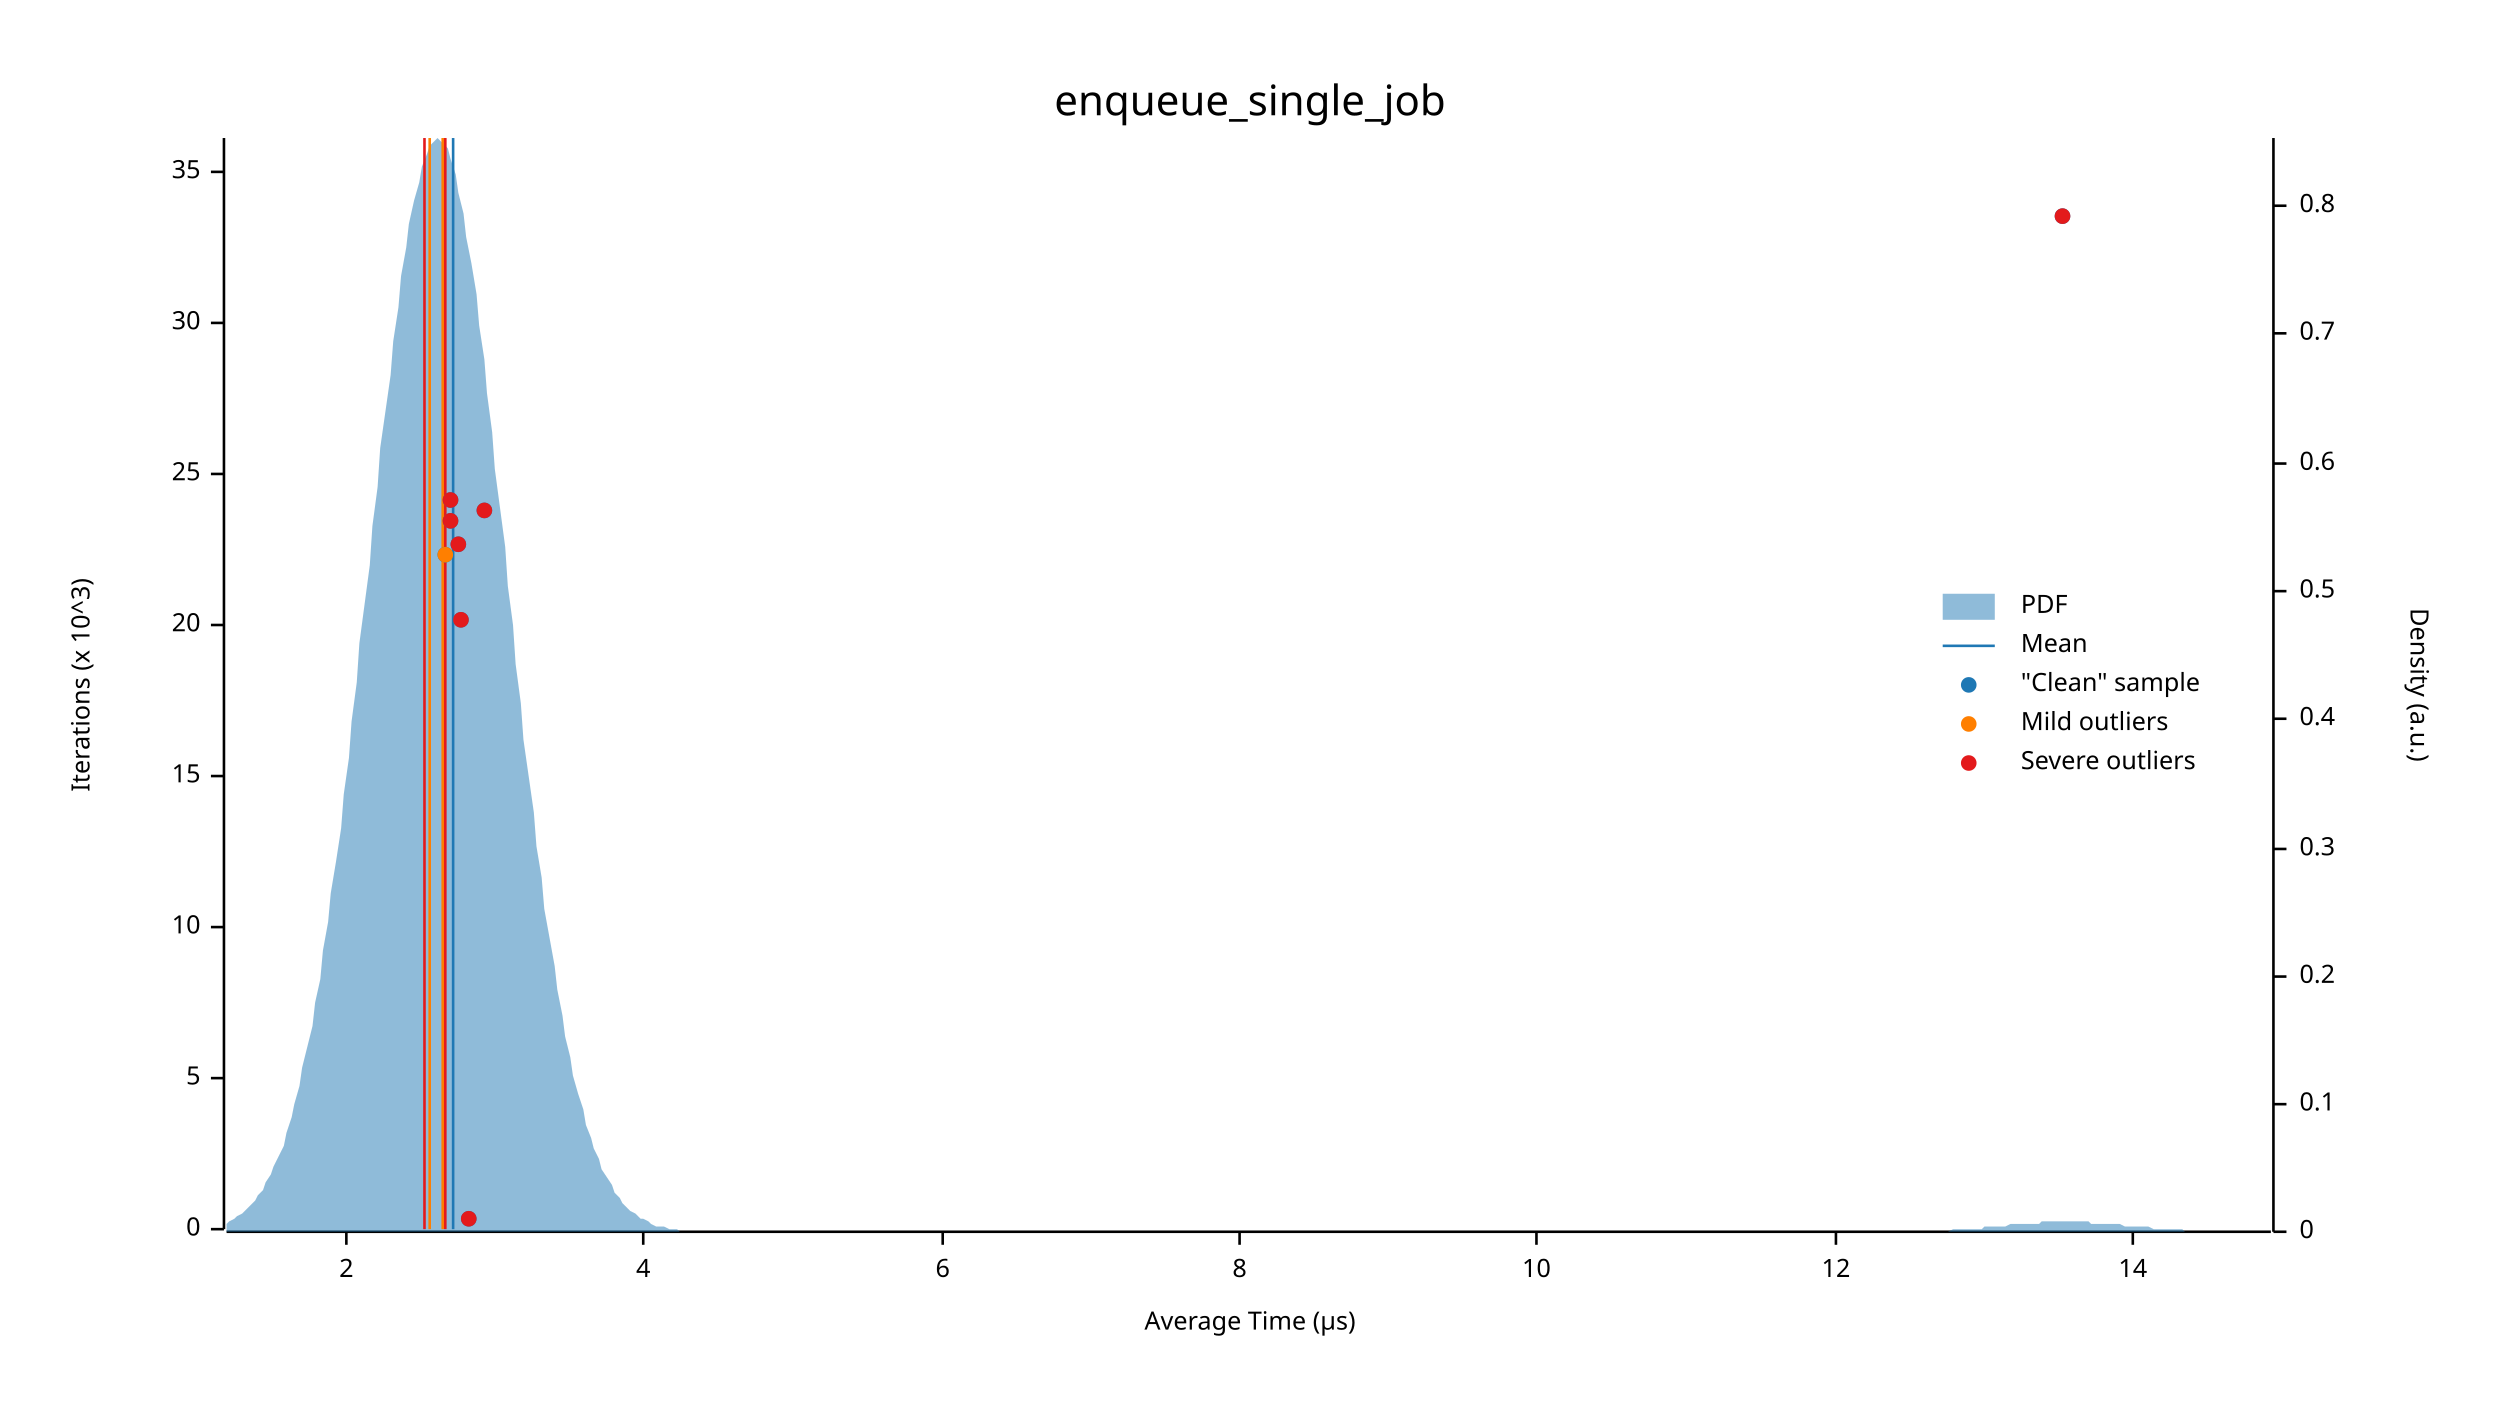
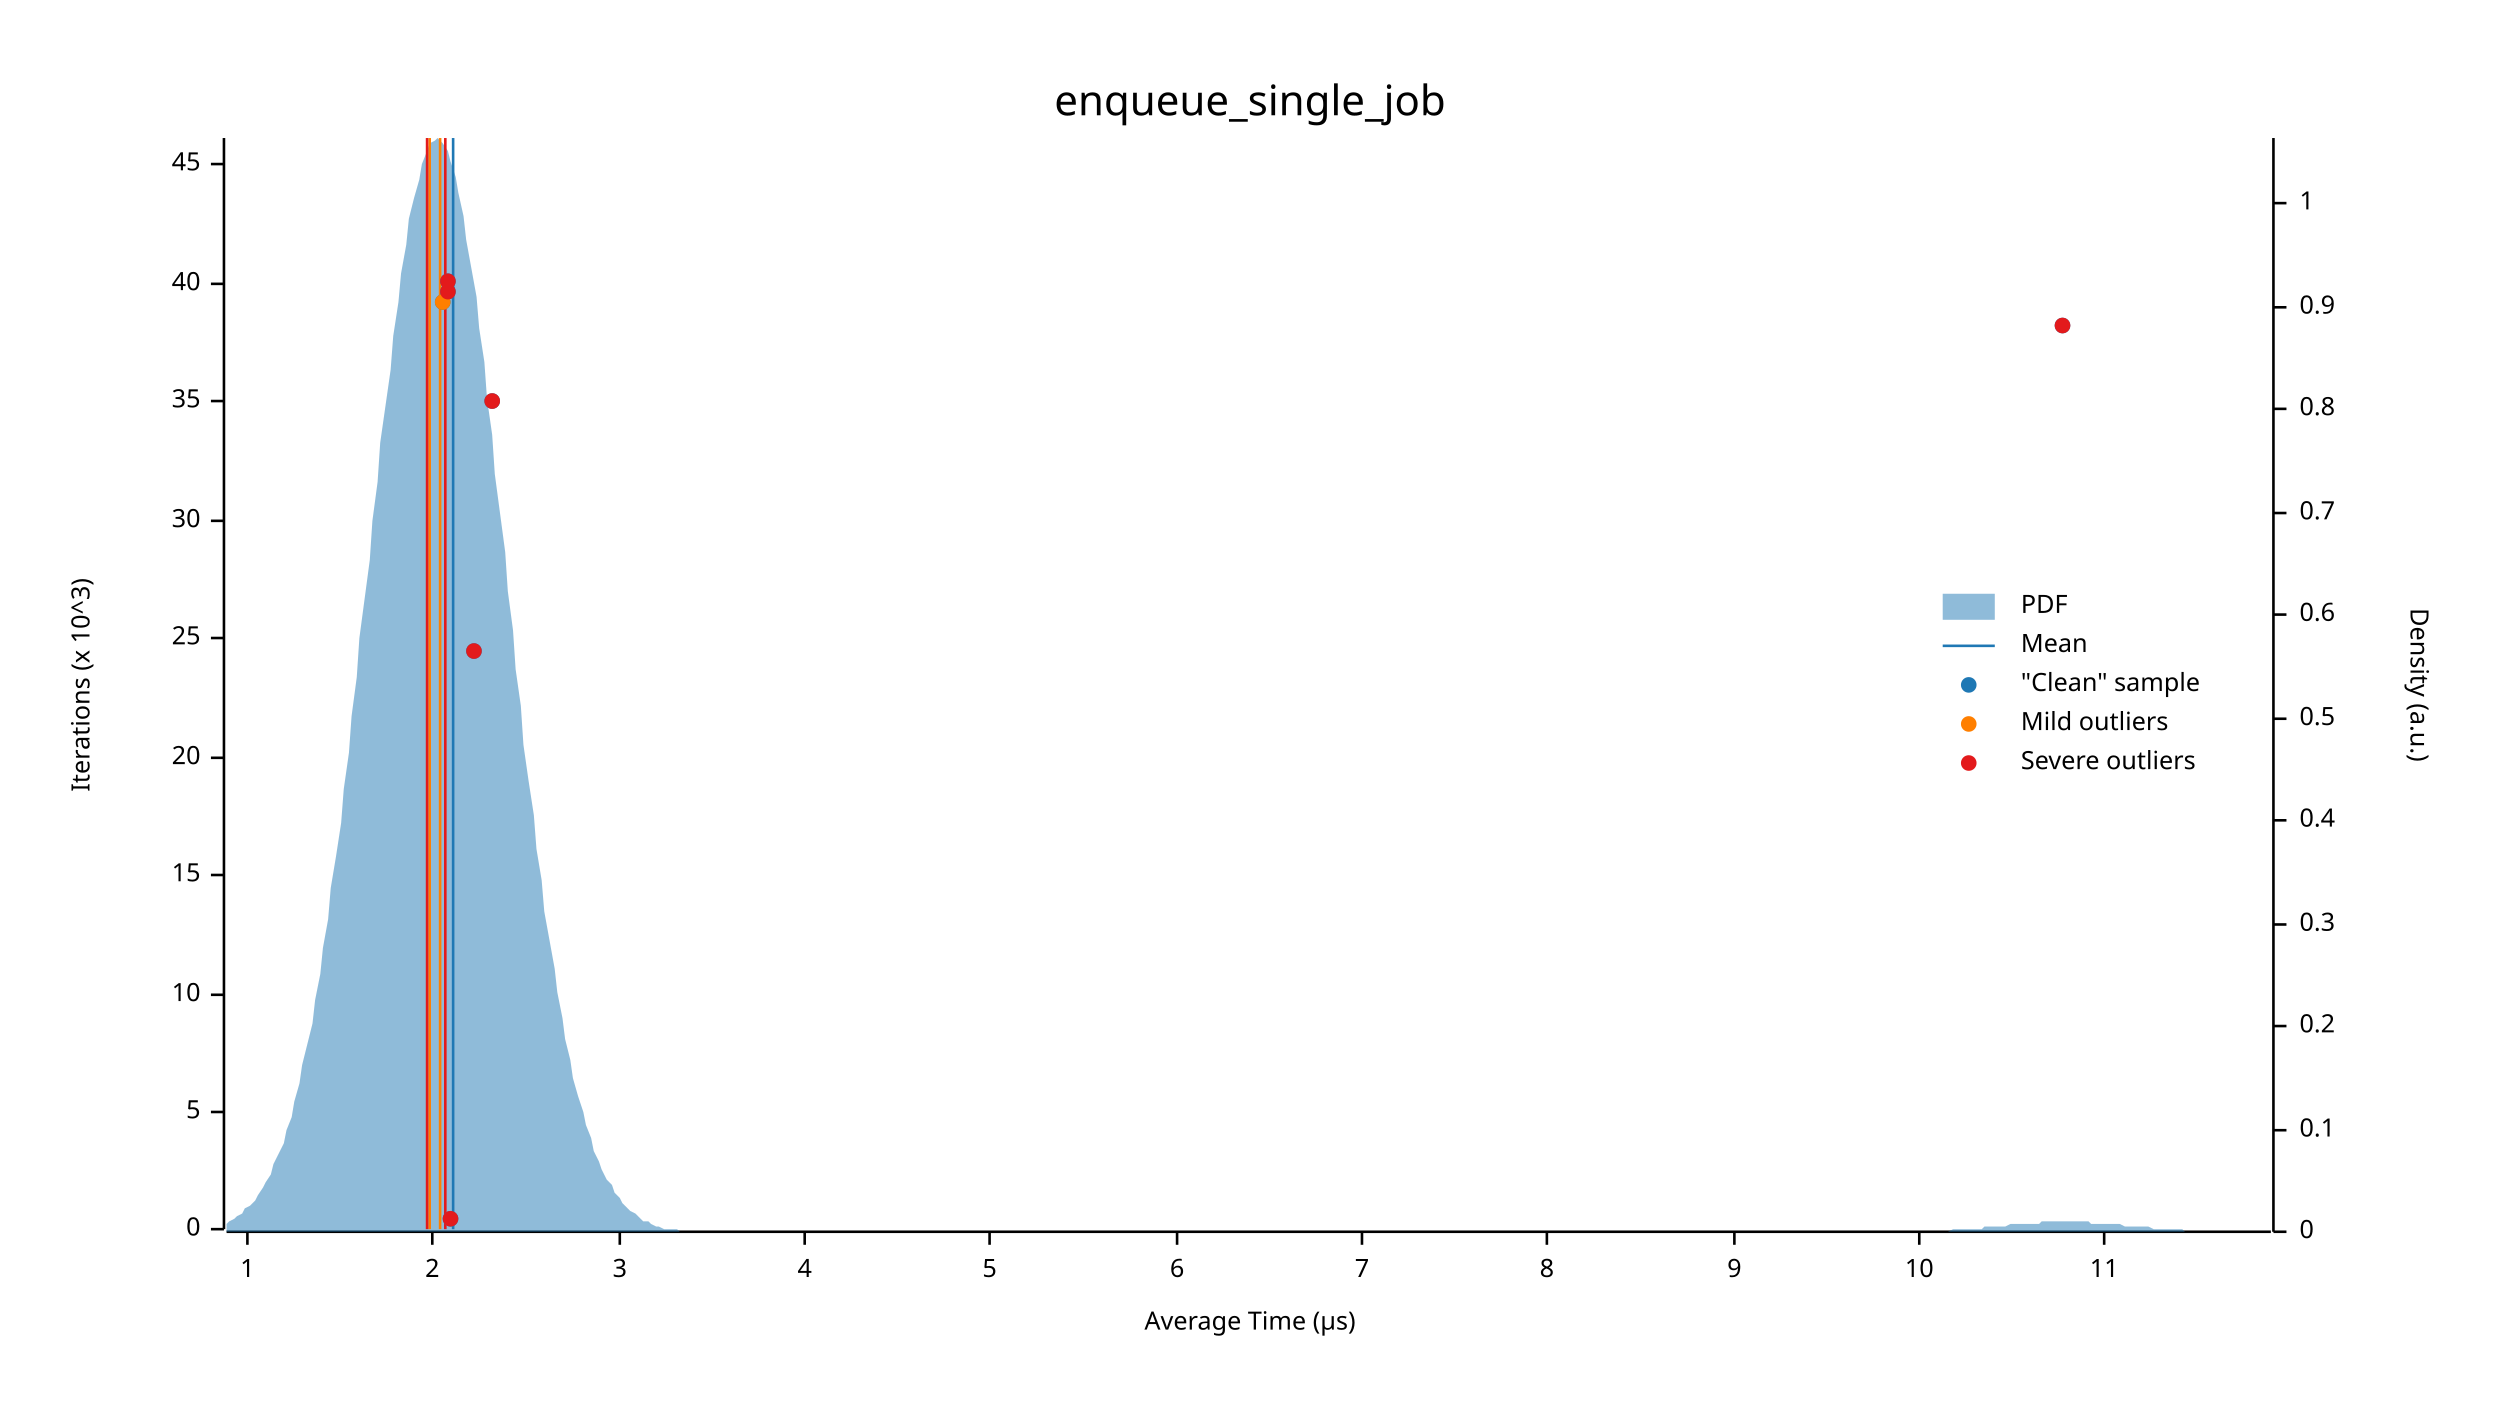
<svg xmlns="http://www.w3.org/2000/svg" width="960" height="540" viewBox="0 0 960 540">
  <text x="480" y="32" dy="0.76em" text-anchor="middle" font-family="sans-serif" font-size="16.129" opacity="1" fill="#000000">
enqueue_single_job
</text>
  <text x="27" y="263" dy="0.76em" text-anchor="middle" font-family="sans-serif" font-size="9.677" opacity="1" fill="#000000" transform="rotate(270, 27, 263)">
Iterations (x 10^3)
</text>
  <text x="480" y="513" dy="-0.5ex" text-anchor="middle" font-family="sans-serif" font-size="9.677" opacity="1" fill="#000000">
Average Time (µs)
</text>
  <polyline fill="none" opacity="1" stroke="#000000" stroke-width="1" points="86,53 86,472 " />
  <text x="77" y="472" dy="0.5ex" text-anchor="end" font-family="sans-serif" font-size="9.677" opacity="1" fill="#000000">
0
</text>
  <polyline fill="none" opacity="1" stroke="#000000" stroke-width="1" points="81,472 86,472 " />
-   <text x="77" y="414" dy="0.5ex" text-anchor="end" font-family="sans-serif" font-size="9.677" opacity="1" fill="#000000">
+   <text x="77" y="427" dy="0.5ex" text-anchor="end" font-family="sans-serif" font-size="9.677" opacity="1" fill="#000000">
5
</text>
-   <polyline fill="none" opacity="1" stroke="#000000" stroke-width="1" points="81,414 86,414 " />
-   <text x="77" y="356" dy="0.5ex" text-anchor="end" font-family="sans-serif" font-size="9.677" opacity="1" fill="#000000">
+   <polyline fill="none" opacity="1" stroke="#000000" stroke-width="1" points="81,427 86,427 " />
+   <text x="77" y="382" dy="0.5ex" text-anchor="end" font-family="sans-serif" font-size="9.677" opacity="1" fill="#000000">
10
</text>
-   <polyline fill="none" opacity="1" stroke="#000000" stroke-width="1" points="81,356 86,356 " />
-   <text x="77" y="298" dy="0.5ex" text-anchor="end" font-family="sans-serif" font-size="9.677" opacity="1" fill="#000000">
+   <polyline fill="none" opacity="1" stroke="#000000" stroke-width="1" points="81,382 86,382 " />
+   <text x="77" y="336" dy="0.5ex" text-anchor="end" font-family="sans-serif" font-size="9.677" opacity="1" fill="#000000">
15
</text>
-   <polyline fill="none" opacity="1" stroke="#000000" stroke-width="1" points="81,298 86,298 " />
-   <text x="77" y="240" dy="0.5ex" text-anchor="end" font-family="sans-serif" font-size="9.677" opacity="1" fill="#000000">
+   <polyline fill="none" opacity="1" stroke="#000000" stroke-width="1" points="81,336 86,336 " />
+   <text x="77" y="291" dy="0.5ex" text-anchor="end" font-family="sans-serif" font-size="9.677" opacity="1" fill="#000000">
20
</text>
-   <polyline fill="none" opacity="1" stroke="#000000" stroke-width="1" points="81,240 86,240 " />
-   <text x="77" y="182" dy="0.5ex" text-anchor="end" font-family="sans-serif" font-size="9.677" opacity="1" fill="#000000">
+   <polyline fill="none" opacity="1" stroke="#000000" stroke-width="1" points="81,291 86,291 " />
+   <text x="77" y="245" dy="0.5ex" text-anchor="end" font-family="sans-serif" font-size="9.677" opacity="1" fill="#000000">
25
</text>
-   <polyline fill="none" opacity="1" stroke="#000000" stroke-width="1" points="81,182 86,182 " />
-   <text x="77" y="124" dy="0.5ex" text-anchor="end" font-family="sans-serif" font-size="9.677" opacity="1" fill="#000000">
+   <polyline fill="none" opacity="1" stroke="#000000" stroke-width="1" points="81,245 86,245 " />
+   <text x="77" y="200" dy="0.5ex" text-anchor="end" font-family="sans-serif" font-size="9.677" opacity="1" fill="#000000">
30
</text>
-   <polyline fill="none" opacity="1" stroke="#000000" stroke-width="1" points="81,124 86,124 " />
-   <text x="77" y="66" dy="0.5ex" text-anchor="end" font-family="sans-serif" font-size="9.677" opacity="1" fill="#000000">
+   <polyline fill="none" opacity="1" stroke="#000000" stroke-width="1" points="81,200 86,200 " />
+   <text x="77" y="154" dy="0.5ex" text-anchor="end" font-family="sans-serif" font-size="9.677" opacity="1" fill="#000000">
35
</text>
-   <polyline fill="none" opacity="1" stroke="#000000" stroke-width="1" points="81,66 86,66 " />
+   <polyline fill="none" opacity="1" stroke="#000000" stroke-width="1" points="81,154 86,154 " />
+   <text x="77" y="109" dy="0.5ex" text-anchor="end" font-family="sans-serif" font-size="9.677" opacity="1" fill="#000000">
+ 40
+ </text>
+   <polyline fill="none" opacity="1" stroke="#000000" stroke-width="1" points="81,109 86,109 " />
+   <text x="77" y="63" dy="0.5ex" text-anchor="end" font-family="sans-serif" font-size="9.677" opacity="1" fill="#000000">
+ 45
+ </text>
+   <polyline fill="none" opacity="1" stroke="#000000" stroke-width="1" points="81,63 86,63 " />
  <polyline fill="none" opacity="1" stroke="#000000" stroke-width="1" points="87,473 872,473 " />
-   <text x="133" y="483" dy="0.76em" text-anchor="middle" font-family="sans-serif" font-size="9.677" opacity="1" fill="#000000">
+   <text x="95" y="483" dy="0.76em" text-anchor="middle" font-family="sans-serif" font-size="9.677" opacity="1" fill="#000000">
+ 1
+ </text>
+   <polyline fill="none" opacity="1" stroke="#000000" stroke-width="1" points="95,473 95,478 " />
+   <text x="166" y="483" dy="0.76em" text-anchor="middle" font-family="sans-serif" font-size="9.677" opacity="1" fill="#000000">
2
</text>
-   <polyline fill="none" opacity="1" stroke="#000000" stroke-width="1" points="133,473 133,478 " />
-   <text x="247" y="483" dy="0.76em" text-anchor="middle" font-family="sans-serif" font-size="9.677" opacity="1" fill="#000000">
+   <polyline fill="none" opacity="1" stroke="#000000" stroke-width="1" points="166,473 166,478 " />
+   <text x="238" y="483" dy="0.76em" text-anchor="middle" font-family="sans-serif" font-size="9.677" opacity="1" fill="#000000">
+ 3
+ </text>
+   <polyline fill="none" opacity="1" stroke="#000000" stroke-width="1" points="238,473 238,478 " />
+   <text x="309" y="483" dy="0.76em" text-anchor="middle" font-family="sans-serif" font-size="9.677" opacity="1" fill="#000000">
4
</text>
-   <polyline fill="none" opacity="1" stroke="#000000" stroke-width="1" points="247,473 247,478 " />
-   <text x="362" y="483" dy="0.76em" text-anchor="middle" font-family="sans-serif" font-size="9.677" opacity="1" fill="#000000">
+   <polyline fill="none" opacity="1" stroke="#000000" stroke-width="1" points="309,473 309,478 " />
+   <text x="380" y="483" dy="0.76em" text-anchor="middle" font-family="sans-serif" font-size="9.677" opacity="1" fill="#000000">
+ 5
+ </text>
+   <polyline fill="none" opacity="1" stroke="#000000" stroke-width="1" points="380,473 380,478 " />
+   <text x="452" y="483" dy="0.76em" text-anchor="middle" font-family="sans-serif" font-size="9.677" opacity="1" fill="#000000">
6
</text>
-   <polyline fill="none" opacity="1" stroke="#000000" stroke-width="1" points="362,473 362,478 " />
-   <text x="476" y="483" dy="0.76em" text-anchor="middle" font-family="sans-serif" font-size="9.677" opacity="1" fill="#000000">
+   <polyline fill="none" opacity="1" stroke="#000000" stroke-width="1" points="452,473 452,478 " />
+   <text x="523" y="483" dy="0.76em" text-anchor="middle" font-family="sans-serif" font-size="9.677" opacity="1" fill="#000000">
+ 7
+ </text>
+   <polyline fill="none" opacity="1" stroke="#000000" stroke-width="1" points="523,473 523,478 " />
+   <text x="594" y="483" dy="0.76em" text-anchor="middle" font-family="sans-serif" font-size="9.677" opacity="1" fill="#000000">
8
</text>
-   <polyline fill="none" opacity="1" stroke="#000000" stroke-width="1" points="476,473 476,478 " />
-   <text x="590" y="483" dy="0.76em" text-anchor="middle" font-family="sans-serif" font-size="9.677" opacity="1" fill="#000000">
+   <polyline fill="none" opacity="1" stroke="#000000" stroke-width="1" points="594,473 594,478 " />
+   <text x="666" y="483" dy="0.76em" text-anchor="middle" font-family="sans-serif" font-size="9.677" opacity="1" fill="#000000">
+ 9
+ </text>
+   <polyline fill="none" opacity="1" stroke="#000000" stroke-width="1" points="666,473 666,478 " />
+   <text x="737" y="483" dy="0.76em" text-anchor="middle" font-family="sans-serif" font-size="9.677" opacity="1" fill="#000000">
10
</text>
-   <polyline fill="none" opacity="1" stroke="#000000" stroke-width="1" points="590,473 590,478 " />
-   <text x="705" y="483" dy="0.76em" text-anchor="middle" font-family="sans-serif" font-size="9.677" opacity="1" fill="#000000">
- 12
+   <polyline fill="none" opacity="1" stroke="#000000" stroke-width="1" points="737,473 737,478 " />
+   <text x="808" y="483" dy="0.76em" text-anchor="middle" font-family="sans-serif" font-size="9.677" opacity="1" fill="#000000">
+ 11
</text>
-   <polyline fill="none" opacity="1" stroke="#000000" stroke-width="1" points="705,473 705,478 " />
-   <text x="819" y="483" dy="0.76em" text-anchor="middle" font-family="sans-serif" font-size="9.677" opacity="1" fill="#000000">
- 14
- </text>
-   <polyline fill="none" opacity="1" stroke="#000000" stroke-width="1" points="819,473 819,478 " />
+   <polyline fill="none" opacity="1" stroke="#000000" stroke-width="1" points="808,473 808,478 " />
  <text x="933" y="263" dy="0.76em" text-anchor="middle" font-family="sans-serif" font-size="9.677" opacity="1" fill="#000000" transform="rotate(90, 933, 263)">
Density (a.u.)
</text>
  <polyline fill="none" opacity="1" stroke="#000000" stroke-width="1" points="873,53 873,473 " />
  <text x="883" y="473" dy="0.5ex" text-anchor="start" font-family="sans-serif" font-size="9.677" opacity="1" fill="#000000">
0
</text>
  <polyline fill="none" opacity="1" stroke="#000000" stroke-width="1" points="873,473 878,473 " />
-   <text x="883" y="424" dy="0.5ex" text-anchor="start" font-family="sans-serif" font-size="9.677" opacity="1" fill="#000000">
+   <text x="883" y="434" dy="0.5ex" text-anchor="start" font-family="sans-serif" font-size="9.677" opacity="1" fill="#000000">
0.1
</text>
-   <polyline fill="none" opacity="1" stroke="#000000" stroke-width="1" points="873,424 878,424 " />
-   <text x="883" y="375" dy="0.5ex" text-anchor="start" font-family="sans-serif" font-size="9.677" opacity="1" fill="#000000">
+   <polyline fill="none" opacity="1" stroke="#000000" stroke-width="1" points="873,434 878,434 " />
+   <text x="883" y="394" dy="0.5ex" text-anchor="start" font-family="sans-serif" font-size="9.677" opacity="1" fill="#000000">
0.2
</text>
-   <polyline fill="none" opacity="1" stroke="#000000" stroke-width="1" points="873,375 878,375 " />
-   <text x="883" y="326" dy="0.5ex" text-anchor="start" font-family="sans-serif" font-size="9.677" opacity="1" fill="#000000">
+   <polyline fill="none" opacity="1" stroke="#000000" stroke-width="1" points="873,394 878,394 " />
+   <text x="883" y="355" dy="0.5ex" text-anchor="start" font-family="sans-serif" font-size="9.677" opacity="1" fill="#000000">
0.3
</text>
-   <polyline fill="none" opacity="1" stroke="#000000" stroke-width="1" points="873,326 878,326 " />
-   <text x="883" y="276" dy="0.5ex" text-anchor="start" font-family="sans-serif" font-size="9.677" opacity="1" fill="#000000">
+   <polyline fill="none" opacity="1" stroke="#000000" stroke-width="1" points="873,355 878,355 " />
+   <text x="883" y="315" dy="0.5ex" text-anchor="start" font-family="sans-serif" font-size="9.677" opacity="1" fill="#000000">
0.4
</text>
-   <polyline fill="none" opacity="1" stroke="#000000" stroke-width="1" points="873,276 878,276 " />
-   <text x="883" y="227" dy="0.5ex" text-anchor="start" font-family="sans-serif" font-size="9.677" opacity="1" fill="#000000">
+   <polyline fill="none" opacity="1" stroke="#000000" stroke-width="1" points="873,315 878,315 " />
+   <text x="883" y="276" dy="0.5ex" text-anchor="start" font-family="sans-serif" font-size="9.677" opacity="1" fill="#000000">
0.5
</text>
-   <polyline fill="none" opacity="1" stroke="#000000" stroke-width="1" points="873,227 878,227 " />
-   <text x="883" y="178" dy="0.5ex" text-anchor="start" font-family="sans-serif" font-size="9.677" opacity="1" fill="#000000">
+   <polyline fill="none" opacity="1" stroke="#000000" stroke-width="1" points="873,276 878,276 " />
+   <text x="883" y="236" dy="0.5ex" text-anchor="start" font-family="sans-serif" font-size="9.677" opacity="1" fill="#000000">
0.6
</text>
-   <polyline fill="none" opacity="1" stroke="#000000" stroke-width="1" points="873,178 878,178 " />
-   <text x="883" y="128" dy="0.5ex" text-anchor="start" font-family="sans-serif" font-size="9.677" opacity="1" fill="#000000">
+   <polyline fill="none" opacity="1" stroke="#000000" stroke-width="1" points="873,236 878,236 " />
+   <text x="883" y="197" dy="0.5ex" text-anchor="start" font-family="sans-serif" font-size="9.677" opacity="1" fill="#000000">
0.7
</text>
-   <polyline fill="none" opacity="1" stroke="#000000" stroke-width="1" points="873,128 878,128 " />
-   <text x="883" y="79" dy="0.5ex" text-anchor="start" font-family="sans-serif" font-size="9.677" opacity="1" fill="#000000">
+   <polyline fill="none" opacity="1" stroke="#000000" stroke-width="1" points="873,197 878,197 " />
+   <text x="883" y="157" dy="0.5ex" text-anchor="start" font-family="sans-serif" font-size="9.677" opacity="1" fill="#000000">
0.8
</text>
-   <polyline fill="none" opacity="1" stroke="#000000" stroke-width="1" points="873,79 878,79 " />
-   <polygon opacity="0.5" fill="#1F78B4" points="87,470 88,469 90,468 91,467 93,466 94,465 96,463 98,461 99,459 101,457 102,454 104,451 105,448 107,444 109,440 110,435 112,429 113,424 115,417 116,410 118,402 120,394 121,385 123,376 124,365 126,354 127,343 129,331 131,318 132,305 134,291 135,277 137,262 138,247 140,232 142,217 143,202 145,187 146,172 148,158 150,144 151,131 153,118 154,106 156,95 157,86 159,77 161,70 162,64 164,59 165,56 167,54 168,53 170,55 172,57 173,61 175,67 176,74 178,82 179,91 181,101 183,113 184,125 186,138 187,151 189,166 190,180 192,195 194,210 195,225 197,240 198,255 200,270 201,284 203,298 205,312 206,325 208,337 209,349 211,360 213,371 214,380 216,390 217,398 219,406 220,413 222,420 224,426 225,432 227,437 228,441 230,445 231,449 233,452 235,455 236,458 238,460 239,462 241,464 242,465 244,466 246,468 247,468 249,469 250,470 252,471 253,471 255,471 257,472 258,472 260,472 261,473 263,473 264,473 266,473 268,473 269,473 271,473 272,473 274,473 276,473 277,473 279,473 280,473 282,473 283,473 285,473 287,473 288,473 290,473 291,473 293,473 294,473 296,473 298,473 299,473 301,473 302,473 304,473 305,473 307,473 309,473 310,473 312,473 313,473 315,473 316,473 318,473 320,473 321,473 323,473 324,473 326,473 327,473 329,473 331,473 332,473 334,473 335,473 337,473 339,473 340,473 342,473 343,473 345,473 346,473 348,473 350,473 351,473 353,473 354,473 356,473 357,473 359,473 361,473 362,473 364,473 365,473 367,473 368,473 370,473 372,473 373,473 375,473 376,473 378,473 379,473 381,473 383,473 384,473 386,473 387,473 389,473 391,473 392,473 394,473 395,473 397,473 398,473 400,473 402,473 403,473 405,473 406,473 408,473 409,473 411,473 413,473 414,473 416,473 417,473 419,473 420,473 422,473 424,473 425,473 427,473 428,473 430,473 431,473 433,473 435,473 436,473 438,473 439,473 441,473 442,473 444,473 446,473 447,473 449,473 450,473 452,473 454,473 455,473 457,473 458,473 460,473 461,473 463,473 465,473 466,473 468,473 469,473 471,473 472,473 474,473 476,473 477,473 479,473 480,473 482,473 483,473 485,473 487,473 488,473 490,473 491,473 493,473 494,473 496,473 498,473 499,473 501,473 502,473 504,473 505,473 507,473 509,473 510,473 512,473 513,473 515,473 517,473 518,473 520,473 521,473 523,473 524,473 526,473 528,473 529,473 531,473 532,473 534,473 535,473 537,473 539,473 540,473 542,473 543,473 545,473 546,473 548,473 550,473 551,473 553,473 554,473 556,473 557,473 559,473 561,473 562,473 564,473 565,473 567,473 568,473 570,473 572,473 573,473 575,473 576,473 578,473 580,473 581,473 583,473 584,473 586,473 587,473 589,473 591,473 592,473 594,473 595,473 597,473 598,473 600,473 602,473 603,473 605,473 606,473 608,473 609,473 611,473 613,473 614,473 616,473 617,473 619,473 620,473 622,473 624,473 625,473 627,473 628,473 630,473 632,473 633,473 635,473 636,473 638,473 639,473 641,473 643,473 644,473 646,473 647,473 649,473 650,473 652,473 654,473 655,473 657,473 658,473 660,473 661,473 663,473 665,473 666,473 668,473 669,473 671,473 672,473 674,473 676,473 677,473 679,473 680,473 682,473 683,473 685,473 687,473 688,473 690,473 691,473 693,473 695,473 696,473 698,473 699,473 701,473 702,473 704,473 706,473 707,473 709,473 710,473 712,473 713,473 715,473 717,473 718,473 720,473 721,473 723,473 724,473 726,473 728,473 729,473 731,473 732,473 734,473 735,473 737,473 739,473 740,473 742,473 743,473 745,473 746,473 748,473 750,472 751,472 753,472 754,472 756,472 758,472 759,472 761,472 762,471 764,471 765,471 767,471 769,471 770,471 772,470 773,470 775,470 776,470 778,470 780,470 781,470 783,470 784,469 786,469 787,469 789,469 791,469 792,469 794,469 795,469 797,469 798,469 800,469 802,469 803,470 805,470 806,470 808,470 809,470 811,470 813,470 814,470 816,471 817,471 819,471 821,471 822,471 824,471 825,471 827,472 828,472 830,472 832,472 833,472 835,472 836,472 838,472 839,473 841,473 843,473 844,473 846,473 847,473 849,473 850,473 852,473 854,473 855,473 857,473 858,473 860,473 861,473 863,473 865,473 866,473 868,473 869,473 871,473 873,473 873,473 87,473 " />
+   <polyline fill="none" opacity="1" stroke="#000000" stroke-width="1" points="873,157 878,157 " />
+   <text x="883" y="118" dy="0.5ex" text-anchor="start" font-family="sans-serif" font-size="9.677" opacity="1" fill="#000000">
+ 0.9
+ </text>
+   <polyline fill="none" opacity="1" stroke="#000000" stroke-width="1" points="873,118 878,118 " />
+   <text x="883" y="78" dy="0.5ex" text-anchor="start" font-family="sans-serif" font-size="9.677" opacity="1" fill="#000000">
+ 1
+ </text>
+   <polyline fill="none" opacity="1" stroke="#000000" stroke-width="1" points="873,78 878,78 " />
+   <polygon opacity="0.5" fill="#1F78B4" points="87,470 88,469 90,468 91,467 93,466 94,464 96,463 98,461 99,459 101,456 102,454 104,451 105,447 107,443 109,439 110,434 112,429 113,423 115,416 116,409 118,401 120,393 121,384 123,374 124,364 126,353 127,341 129,329 131,316 132,303 134,289 135,275 137,260 138,245 140,230 142,215 143,200 145,185 146,170 148,156 150,142 151,129 153,116 154,105 156,94 157,84 159,76 161,69 162,63 164,58 165,55 167,54 168,53 170,55 172,58 173,62 175,68 176,74 178,83 179,92 181,103 183,114 184,126 186,139 187,153 189,167 190,182 192,197 194,212 195,227 197,242 198,257 200,271 201,286 203,300 205,313 206,326 208,338 209,350 211,361 213,372 214,381 216,391 217,399 219,407 220,414 222,421 224,427 225,432 227,437 228,442 230,446 231,449 233,453 235,455 236,458 238,460 239,462 241,464 242,465 244,466 246,468 247,469 249,469 250,470 252,471 253,471 255,472 257,472 258,472 260,472 261,473 263,473 264,473 266,473 268,473 269,473 271,473 272,473 274,473 276,473 277,473 279,473 280,473 282,473 283,473 285,473 287,473 288,473 290,473 291,473 293,473 294,473 296,473 298,473 299,473 301,473 302,473 304,473 305,473 307,473 309,473 310,473 312,473 313,473 315,473 316,473 318,473 320,473 321,473 323,473 324,473 326,473 327,473 329,473 331,473 332,473 334,473 335,473 337,473 339,473 340,473 342,473 343,473 345,473 346,473 348,473 350,473 351,473 353,473 354,473 356,473 357,473 359,473 361,473 362,473 364,473 365,473 367,473 368,473 370,473 372,473 373,473 375,473 376,473 378,473 379,473 381,473 383,473 384,473 386,473 387,473 389,473 391,473 392,473 394,473 395,473 397,473 398,473 400,473 402,473 403,473 405,473 406,473 408,473 409,473 411,473 413,473 414,473 416,473 417,473 419,473 420,473 422,473 424,473 425,473 427,473 428,473 430,473 431,473 433,473 435,473 436,473 438,473 439,473 441,473 442,473 444,473 446,473 447,473 449,473 450,473 452,473 454,473 455,473 457,473 458,473 460,473 461,473 463,473 465,473 466,473 468,473 469,473 471,473 472,473 474,473 476,473 477,473 479,473 480,473 482,473 483,473 485,473 487,473 488,473 490,473 491,473 493,473 494,473 496,473 498,473 499,473 501,473 502,473 504,473 505,473 507,473 509,473 510,473 512,473 513,473 515,473 517,473 518,473 520,473 521,473 523,473 524,473 526,473 528,473 529,473 531,473 532,473 534,473 535,473 537,473 539,473 540,473 542,473 543,473 545,473 546,473 548,473 550,473 551,473 553,473 554,473 556,473 557,473 559,473 561,473 562,473 564,473 565,473 567,473 568,473 570,473 572,473 573,473 575,473 576,473 578,473 580,473 581,473 583,473 584,473 586,473 587,473 589,473 591,473 592,473 594,473 595,473 597,473 598,473 600,473 602,473 603,473 605,473 606,473 608,473 609,473 611,473 613,473 614,473 616,473 617,473 619,473 620,473 622,473 624,473 625,473 627,473 628,473 630,473 632,473 633,473 635,473 636,473 638,473 639,473 641,473 643,473 644,473 646,473 647,473 649,473 650,473 652,473 654,473 655,473 657,473 658,473 660,473 661,473 663,473 665,473 666,473 668,473 669,473 671,473 672,473 674,473 676,473 677,473 679,473 680,473 682,473 683,473 685,473 687,473 688,473 690,473 691,473 693,473 695,473 696,473 698,473 699,473 701,473 702,473 704,473 706,473 707,473 709,473 710,473 712,473 713,473 715,473 717,473 718,473 720,473 721,473 723,473 724,473 726,473 728,473 729,473 731,473 732,473 734,473 735,473 737,473 739,473 740,473 742,473 743,473 745,473 746,473 748,473 750,472 751,472 753,472 754,472 756,472 758,472 759,472 761,472 762,471 764,471 765,471 767,471 769,471 770,471 772,470 773,470 775,470 776,470 778,470 780,470 781,470 783,470 784,469 786,469 787,469 789,469 791,469 792,469 794,469 795,469 797,469 798,469 800,469 802,469 803,470 805,470 806,470 808,470 809,470 811,470 813,470 814,470 816,471 817,471 819,471 821,471 822,471 824,471 825,471 827,472 828,472 830,472 832,472 833,472 835,472 836,472 838,472 839,473 841,473 843,473 844,473 846,473 847,473 849,473 850,473 852,473 854,473 855,473 857,473 858,473 860,473 861,473 863,473 865,473 866,473 868,473 869,473 871,473 873,473 873,473 87,473 " />
  <polyline fill="none" opacity="1" stroke="#1F78B4" stroke-width="1" points="174,472 174,53 " />
  <polyline fill="none" opacity="1" stroke="#FF7F00" stroke-width="1" points="165,472 165,53 " />
-   <polyline fill="none" opacity="1" stroke="#FF7F00" stroke-width="1" points="170,472 170,53 " />
-   <polyline fill="none" opacity="1" stroke="#E31A1C" stroke-width="1" points="163,472 163,53 " />
+   <polyline fill="none" opacity="1" stroke="#FF7F00" stroke-width="1" points="169,472 169,53 " />
+   <polyline fill="none" opacity="1" stroke="#E31A1C" stroke-width="1" points="164,472 164,53 " />
  <polyline fill="none" opacity="1" stroke="#E31A1C" stroke-width="1" points="171,472 171,53 " />
-   <circle cx="180" cy="468" r="3" opacity="1" fill="#1F78B4" stroke="none" stroke-width="1" />
-   <circle cx="177" cy="238" r="3" opacity="1" fill="#1F78B4" stroke="none" stroke-width="1" />
-   <circle cx="171" cy="213" r="3" opacity="1" fill="#1F78B4" stroke="none" stroke-width="1" />
-   <circle cx="176" cy="209" r="3" opacity="1" fill="#1F78B4" stroke="none" stroke-width="1" />
-   <circle cx="173" cy="200" r="3" opacity="1" fill="#1F78B4" stroke="none" stroke-width="1" />
-   <circle cx="186" cy="196" r="3" opacity="1" fill="#1F78B4" stroke="none" stroke-width="1" />
-   <circle cx="173" cy="192" r="3" opacity="1" fill="#1F78B4" stroke="none" stroke-width="1" />
-   <circle cx="792" cy="83" r="3" opacity="1" fill="#1F78B4" stroke="none" stroke-width="1" />
-   <circle cx="171" cy="213" r="3" opacity="1" fill="#FF7F00" stroke="none" stroke-width="1" />
-   <circle cx="180" cy="468" r="3" opacity="1" fill="#E31A1C" stroke="none" stroke-width="1" />
-   <circle cx="177" cy="238" r="3" opacity="1" fill="#E31A1C" stroke="none" stroke-width="1" />
-   <circle cx="176" cy="209" r="3" opacity="1" fill="#E31A1C" stroke="none" stroke-width="1" />
-   <circle cx="173" cy="200" r="3" opacity="1" fill="#E31A1C" stroke="none" stroke-width="1" />
-   <circle cx="186" cy="196" r="3" opacity="1" fill="#E31A1C" stroke="none" stroke-width="1" />
-   <circle cx="173" cy="192" r="3" opacity="1" fill="#E31A1C" stroke="none" stroke-width="1" />
-   <circle cx="792" cy="83" r="3" opacity="1" fill="#E31A1C" stroke="none" stroke-width="1" />
+   <circle cx="173" cy="468" r="3" opacity="1" fill="#1F78B4" stroke="none" stroke-width="1" />
+   <circle cx="182" cy="250" r="3" opacity="1" fill="#1F78B4" stroke="none" stroke-width="1" />
+   <circle cx="189" cy="154" r="3" opacity="1" fill="#1F78B4" stroke="none" stroke-width="1" />
+   <circle cx="792" cy="125" r="3" opacity="1" fill="#1F78B4" stroke="none" stroke-width="1" />
+   <circle cx="170" cy="116" r="3" opacity="1" fill="#1F78B4" stroke="none" stroke-width="1" />
+   <circle cx="172" cy="112" r="3" opacity="1" fill="#1F78B4" stroke="none" stroke-width="1" />
+   <circle cx="172" cy="108" r="3" opacity="1" fill="#1F78B4" stroke="none" stroke-width="1" />
+   <circle cx="170" cy="116" r="3" opacity="1" fill="#FF7F00" stroke="none" stroke-width="1" />
+   <circle cx="173" cy="468" r="3" opacity="1" fill="#E31A1C" stroke="none" stroke-width="1" />
+   <circle cx="182" cy="250" r="3" opacity="1" fill="#E31A1C" stroke="none" stroke-width="1" />
+   <circle cx="189" cy="154" r="3" opacity="1" fill="#E31A1C" stroke="none" stroke-width="1" />
+   <circle cx="792" cy="125" r="3" opacity="1" fill="#E31A1C" stroke="none" stroke-width="1" />
+   <circle cx="172" cy="112" r="3" opacity="1" fill="#E31A1C" stroke="none" stroke-width="1" />
+   <circle cx="172" cy="108" r="3" opacity="1" fill="#E31A1C" stroke="none" stroke-width="1" />
  <text x="776" y="228" dy="0.76em" text-anchor="start" font-family="sans-serif" font-size="9.677" opacity="1" fill="#000000">
PDF
</text>
  <text x="776" y="243" dy="0.76em" text-anchor="start" font-family="sans-serif" font-size="9.677" opacity="1" fill="#000000">
Mean
</text>
  <text x="776" y="258" dy="0.76em" text-anchor="start" font-family="sans-serif" font-size="9.677" opacity="1" fill="#000000">
"Clean" sample
</text>
  <text x="776" y="273" dy="0.76em" text-anchor="start" font-family="sans-serif" font-size="9.677" opacity="1" fill="#000000">
Mild outliers
</text>
  <text x="776" y="288" dy="0.76em" text-anchor="start" font-family="sans-serif" font-size="9.677" opacity="1" fill="#000000">
Severe outliers
</text>
  <rect x="746" y="228" width="20" height="10" opacity="0.5" fill="#1F78B4" stroke="none" />
  <polyline fill="none" opacity="1" stroke="#1F78B4" stroke-width="1" points="746,248 766,248 " />
  <circle cx="756" cy="263" r="3" opacity="1" fill="#1F78B4" stroke="none" stroke-width="1" />
  <circle cx="756" cy="278" r="3" opacity="1" fill="#FF7F00" stroke="none" stroke-width="1" />
  <circle cx="756" cy="293" r="3" opacity="1" fill="#E31A1C" stroke="none" stroke-width="1" />
</svg>
